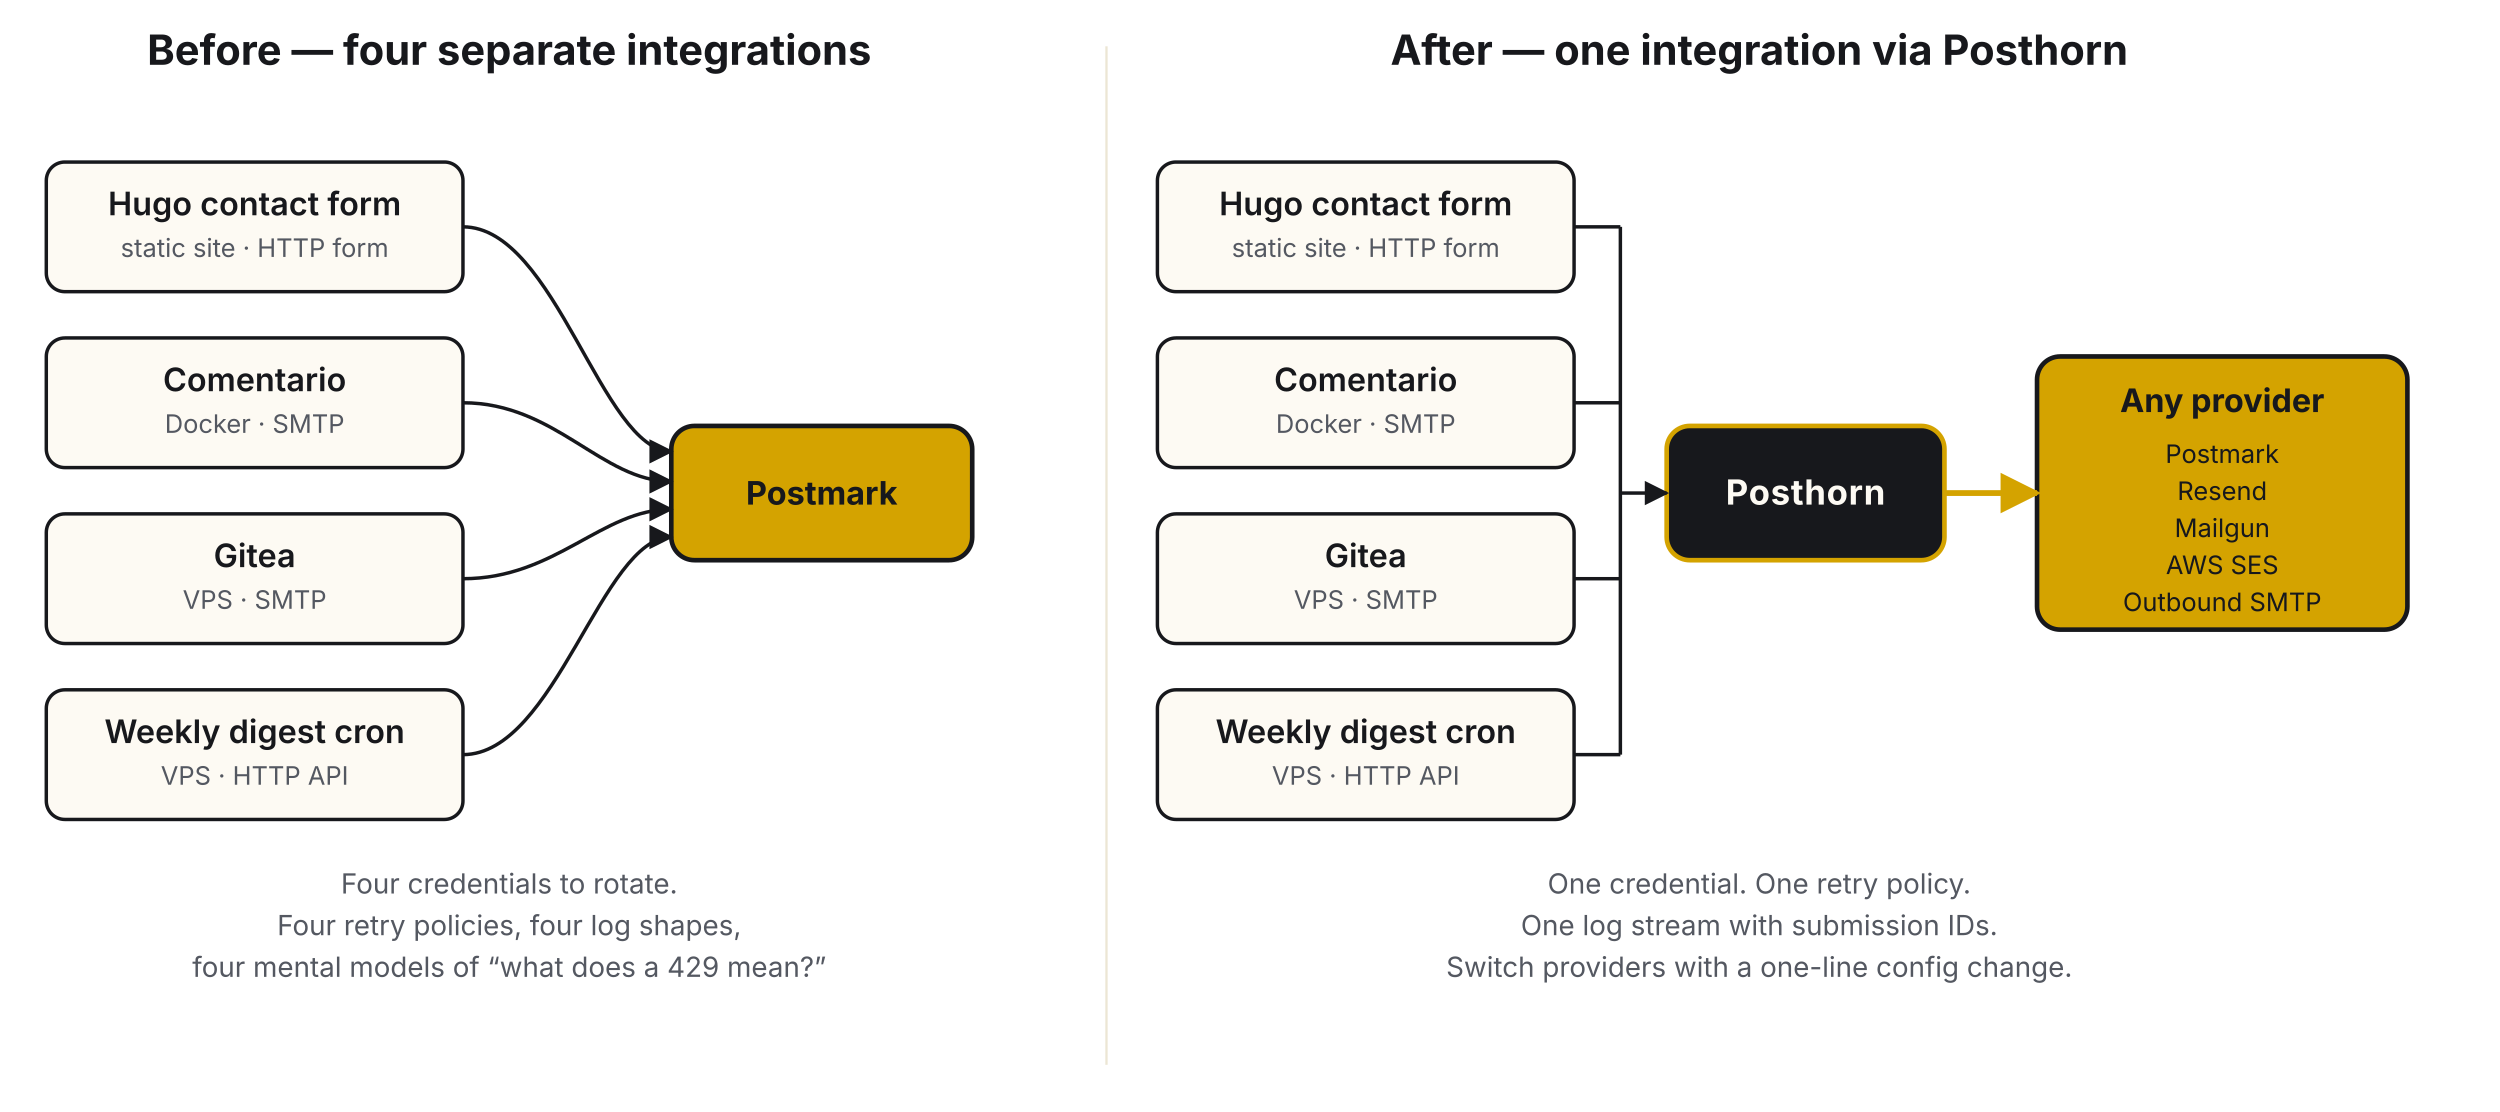
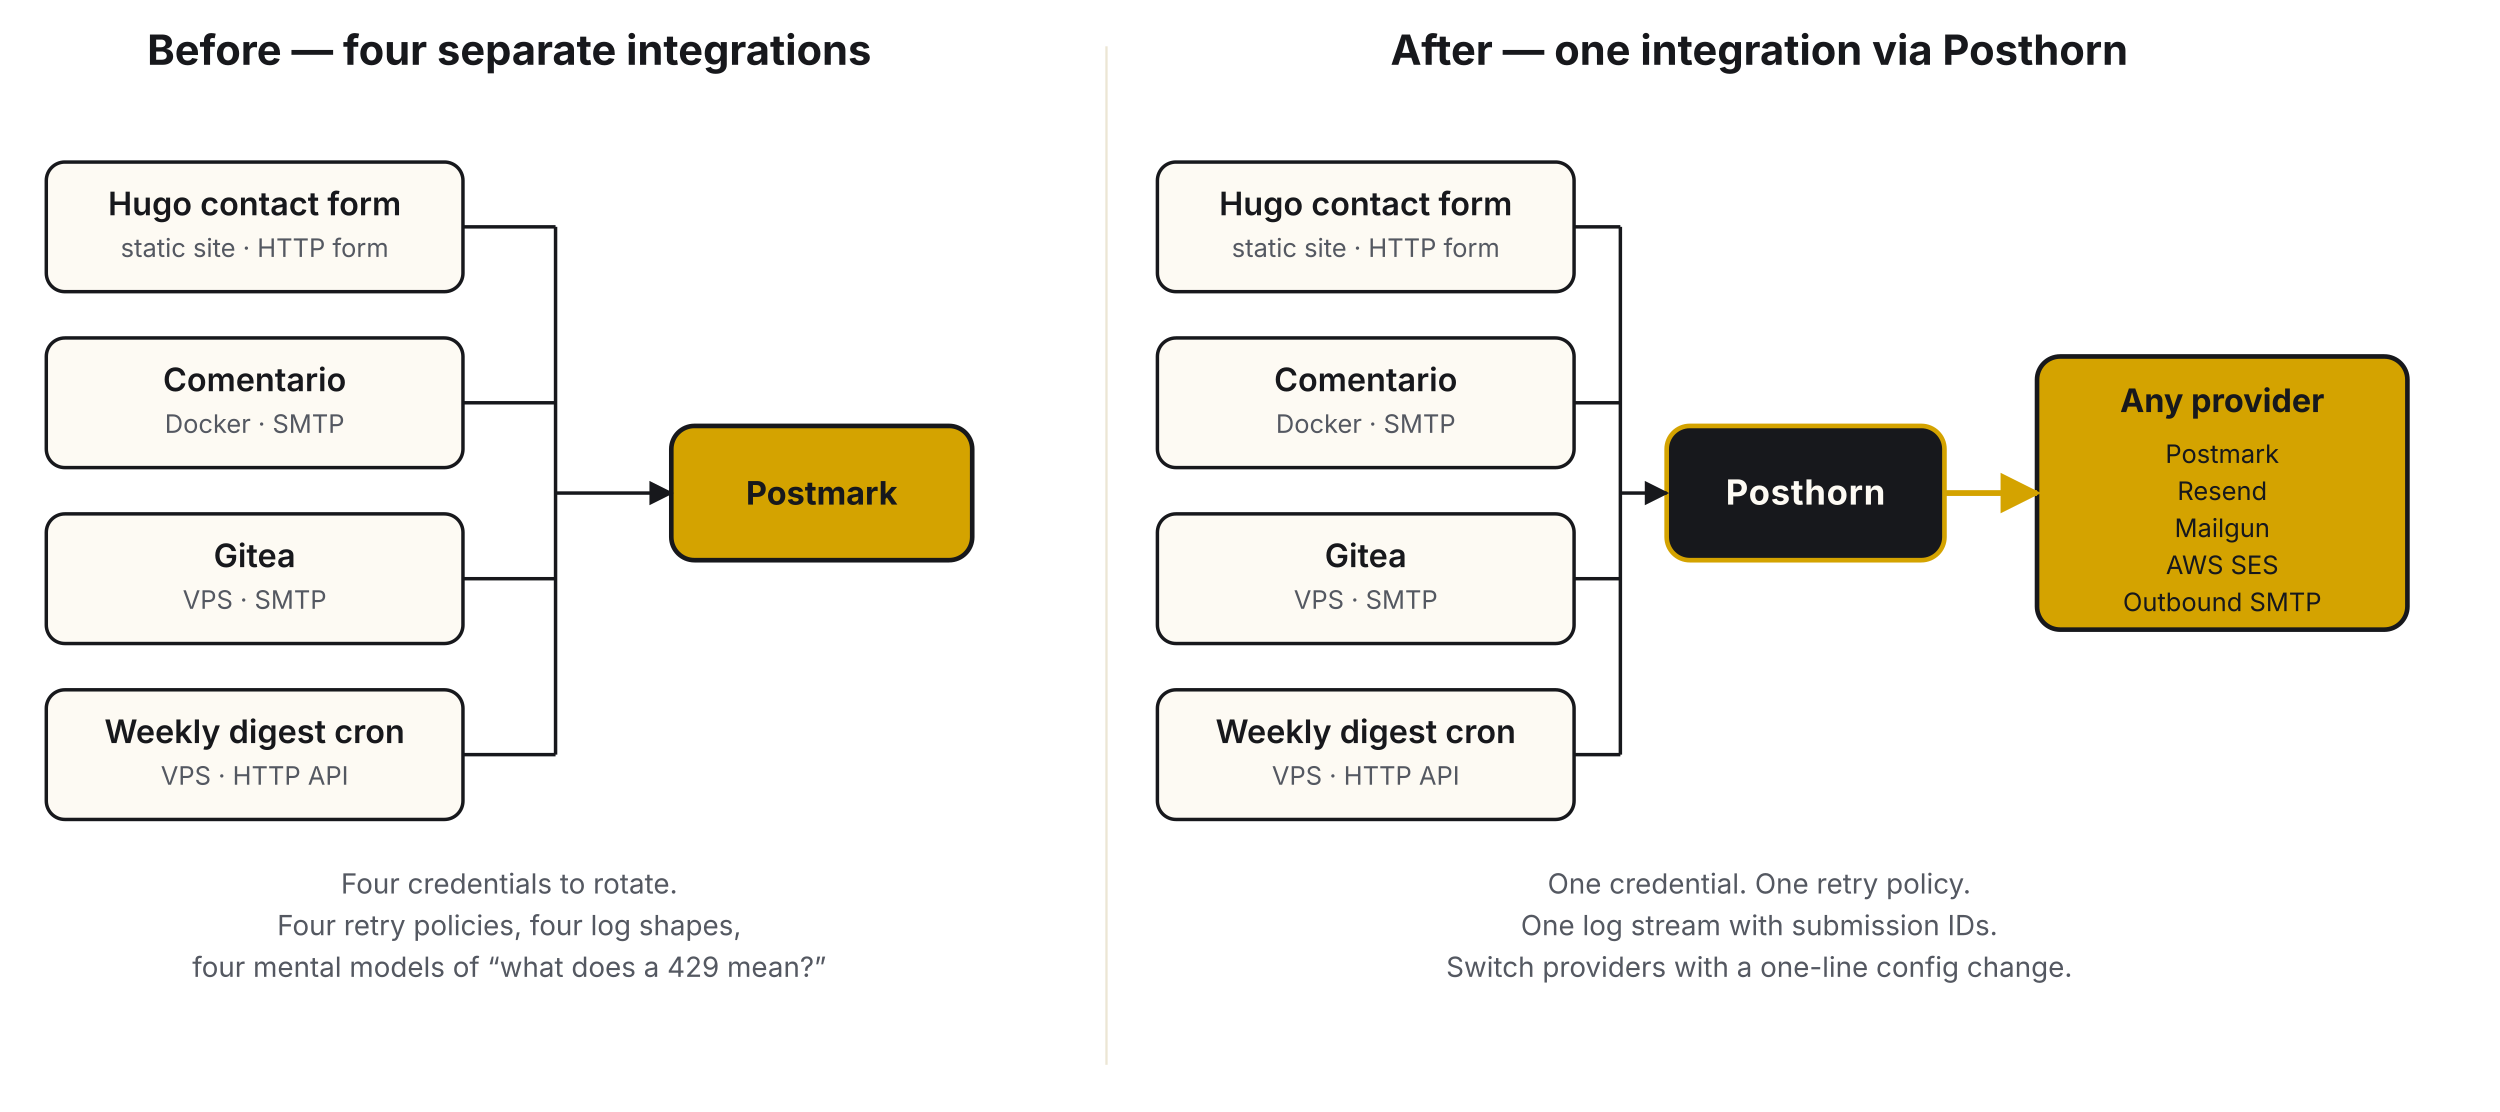
<svg xmlns="http://www.w3.org/2000/svg" viewBox="0 0 1080 480" role="img" font-family="ui-sans-serif, system-ui, -apple-system, 'Segoe UI', sans-serif" aria-labelledby="title desc">
  <defs>
    <marker id="arrow-ink" viewBox="0 0 10 10" refX="9" refY="5" markerWidth="7" markerHeight="7" orient="auto">
      <path d="M 0 0 L 10 5 L 0 10 Z" fill="#17181c" />
    </marker>
    <marker id="arrow-brass" viewBox="0 0 10 10" refX="9" refY="5" markerWidth="7" markerHeight="7" orient="auto">
      <path d="M 0 0 L 10 5 L 0 10 Z" fill="#d4a300" />
    </marker>
  </defs>
  <style>
    .panel-title  { font-size: 18px; font-weight: 700; fill: #17181c; }
    .app-text     { font-size: 14px; fill: #17181c; font-weight: 600; }
    .app-sub      { font-size: 11px; fill: #545861; }
    .dest-text    { font-size: 14px; font-weight: 700; fill: #17181c; }
    .dest-sub     { font-size: 11px; fill: #17181c; }
    .footnote     { font-size: 12px; fill: #545861; }
    .divider      { stroke: #ece6d4; stroke-width: 1; }
    .app-box      { fill: #fdfaf3; stroke: #17181c; stroke-width: 1.5; }
    .provider     { fill: #d4a300; stroke: #17181c; stroke-width: 2; }
    .gateway      { fill: #17181c; stroke: #d4a300; stroke-width: 2; }
    .gateway-text { font-size: 15px; font-weight: 700; fill: #fdfaf3; letter-spacing: 0.02em; }
    .arrow-ink    { stroke: #17181c; stroke-width: 1.5; fill: none; }
    .arrow-brass  { stroke: #d4a300; stroke-width: 2.5; fill: none; }
  </style>
  <g transform="translate(0,0)">
    <text x="220" y="28" class="panel-title" text-anchor="middle">Before — four separate integrations</text>
    <g>
      <rect x="20" y="70" width="180" height="56" rx="8" class="app-box" />
      <text x="110" y="93" text-anchor="middle" class="app-text">Hugo contact form</text>
      <text x="110" y="111" text-anchor="middle" class="app-sub">static site · HTTP form</text>
      <rect x="20" y="146" width="180" height="56" rx="8" class="app-box" />
      <text x="110" y="169" text-anchor="middle" class="app-text">Comentario</text>
      <text x="110" y="187" text-anchor="middle" class="app-sub">Docker · SMTP</text>
      <rect x="20" y="222" width="180" height="56" rx="8" class="app-box" />
      <text x="110" y="245" text-anchor="middle" class="app-text">Gitea</text>
      <text x="110" y="263" text-anchor="middle" class="app-sub">VPS · SMTP</text>
      <rect x="20" y="298" width="180" height="56" rx="8" class="app-box" />
      <text x="110" y="321" text-anchor="middle" class="app-text">Weekly digest cron</text>
      <text x="110" y="339" text-anchor="middle" class="app-sub">VPS · HTTP API</text>
    </g>
    <g>
      <rect x="290" y="184" width="130" height="58" rx="10" class="provider" />
      <text x="355" y="218" text-anchor="middle" class="dest-text">Postmark</text>
    </g>
    <g>
-       <path d="M 200 98  C 240 98,  260 195, 290 195" class="arrow-ink" marker-end="url(#arrow-ink)" />
-       <path d="M 200 174 C 240 174, 260 208, 290 208" class="arrow-ink" marker-end="url(#arrow-ink)" />
-       <path d="M 200 250 C 240 250, 260 220, 290 220" class="arrow-ink" marker-end="url(#arrow-ink)" />
-       <path d="M 200 326 C 240 326, 260 232, 290 232" class="arrow-ink" marker-end="url(#arrow-ink)" />
+       <path d="M 200 98  L 240 98" class="arrow-ink" />
+       <path d="M 200 174 L 240 174" class="arrow-ink" />
+       <path d="M 200 250 L 240 250" class="arrow-ink" />
+       <path d="M 200 326 L 240 326" class="arrow-ink" />
+       <path d="M 240 98  L 240 326" class="arrow-ink" />
+       <path d="M 240 213 L 290 213" class="arrow-ink" marker-end="url(#arrow-ink)" />
    </g>
    <g transform="translate(0, 386)">
      <text x="220" y="0" text-anchor="middle" class="footnote">Four credentials to rotate.</text>
      <text x="220" y="18" text-anchor="middle" class="footnote">Four retry policies, four log shapes,</text>
      <text x="220" y="36" text-anchor="middle" class="footnote">four mental models of “what does a 429 mean?”</text>
    </g>
  </g>
  <line x1="478" y1="20" x2="478" y2="460" class="divider" />
  <g transform="translate(480, 0)">
    <text x="280" y="28" class="panel-title" text-anchor="middle">After — one integration via Posthorn</text>
    <g>
      <rect x="20" y="70" width="180" height="56" rx="8" class="app-box" />
      <text x="110" y="93" text-anchor="middle" class="app-text">Hugo contact form</text>
      <text x="110" y="111" text-anchor="middle" class="app-sub">static site · HTTP form</text>
      <rect x="20" y="146" width="180" height="56" rx="8" class="app-box" />
      <text x="110" y="169" text-anchor="middle" class="app-text">Comentario</text>
      <text x="110" y="187" text-anchor="middle" class="app-sub">Docker · SMTP</text>
      <rect x="20" y="222" width="180" height="56" rx="8" class="app-box" />
      <text x="110" y="245" text-anchor="middle" class="app-text">Gitea</text>
      <text x="110" y="263" text-anchor="middle" class="app-sub">VPS · SMTP</text>
      <rect x="20" y="298" width="180" height="56" rx="8" class="app-box" />
      <text x="110" y="321" text-anchor="middle" class="app-text">Weekly digest cron</text>
      <text x="110" y="339" text-anchor="middle" class="app-sub">VPS · HTTP API</text>
    </g>
    <g>
      <rect x="240" y="184" width="120" height="58" rx="10" class="gateway" />
      <text x="300" y="218" text-anchor="middle" class="gateway-text">Posthorn</text>
    </g>
    <g>
      <path d="M 200 98  L 220 98" class="arrow-ink" />
      <path d="M 200 174 L 220 174" class="arrow-ink" />
      <path d="M 200 250 L 220 250" class="arrow-ink" />
      <path d="M 200 326 L 220 326" class="arrow-ink" />
      <path d="M 220 98  L 220 326" class="arrow-ink" />
      <path d="M 220 213 L 240 213" class="arrow-ink" marker-end="url(#arrow-ink)" />
    </g>
    <g>
      <rect x="400" y="154" width="160" height="118" rx="10" class="provider" />
      <text x="480" y="178" text-anchor="middle" class="dest-text">Any provider</text>
      <text x="480" y="200" text-anchor="middle" class="dest-sub">Postmark</text>
      <text x="480" y="216" text-anchor="middle" class="dest-sub">Resend</text>
      <text x="480" y="232" text-anchor="middle" class="dest-sub">Mailgun</text>
      <text x="480" y="248" text-anchor="middle" class="dest-sub">AWS SES</text>
      <text x="480" y="264" text-anchor="middle" class="dest-sub">Outbound SMTP</text>
      <path d="M 360 213 L 400 213" class="arrow-brass" marker-end="url(#arrow-brass)" />
    </g>
    <g transform="translate(0, 386)">
      <text x="280" y="0" text-anchor="middle" class="footnote">One credential. One retry policy.</text>
      <text x="280" y="18" text-anchor="middle" class="footnote">One log stream with submission IDs.</text>
      <text x="280" y="36" text-anchor="middle" class="footnote">Switch providers with a one-line config change.</text>
    </g>
  </g>
</svg>
